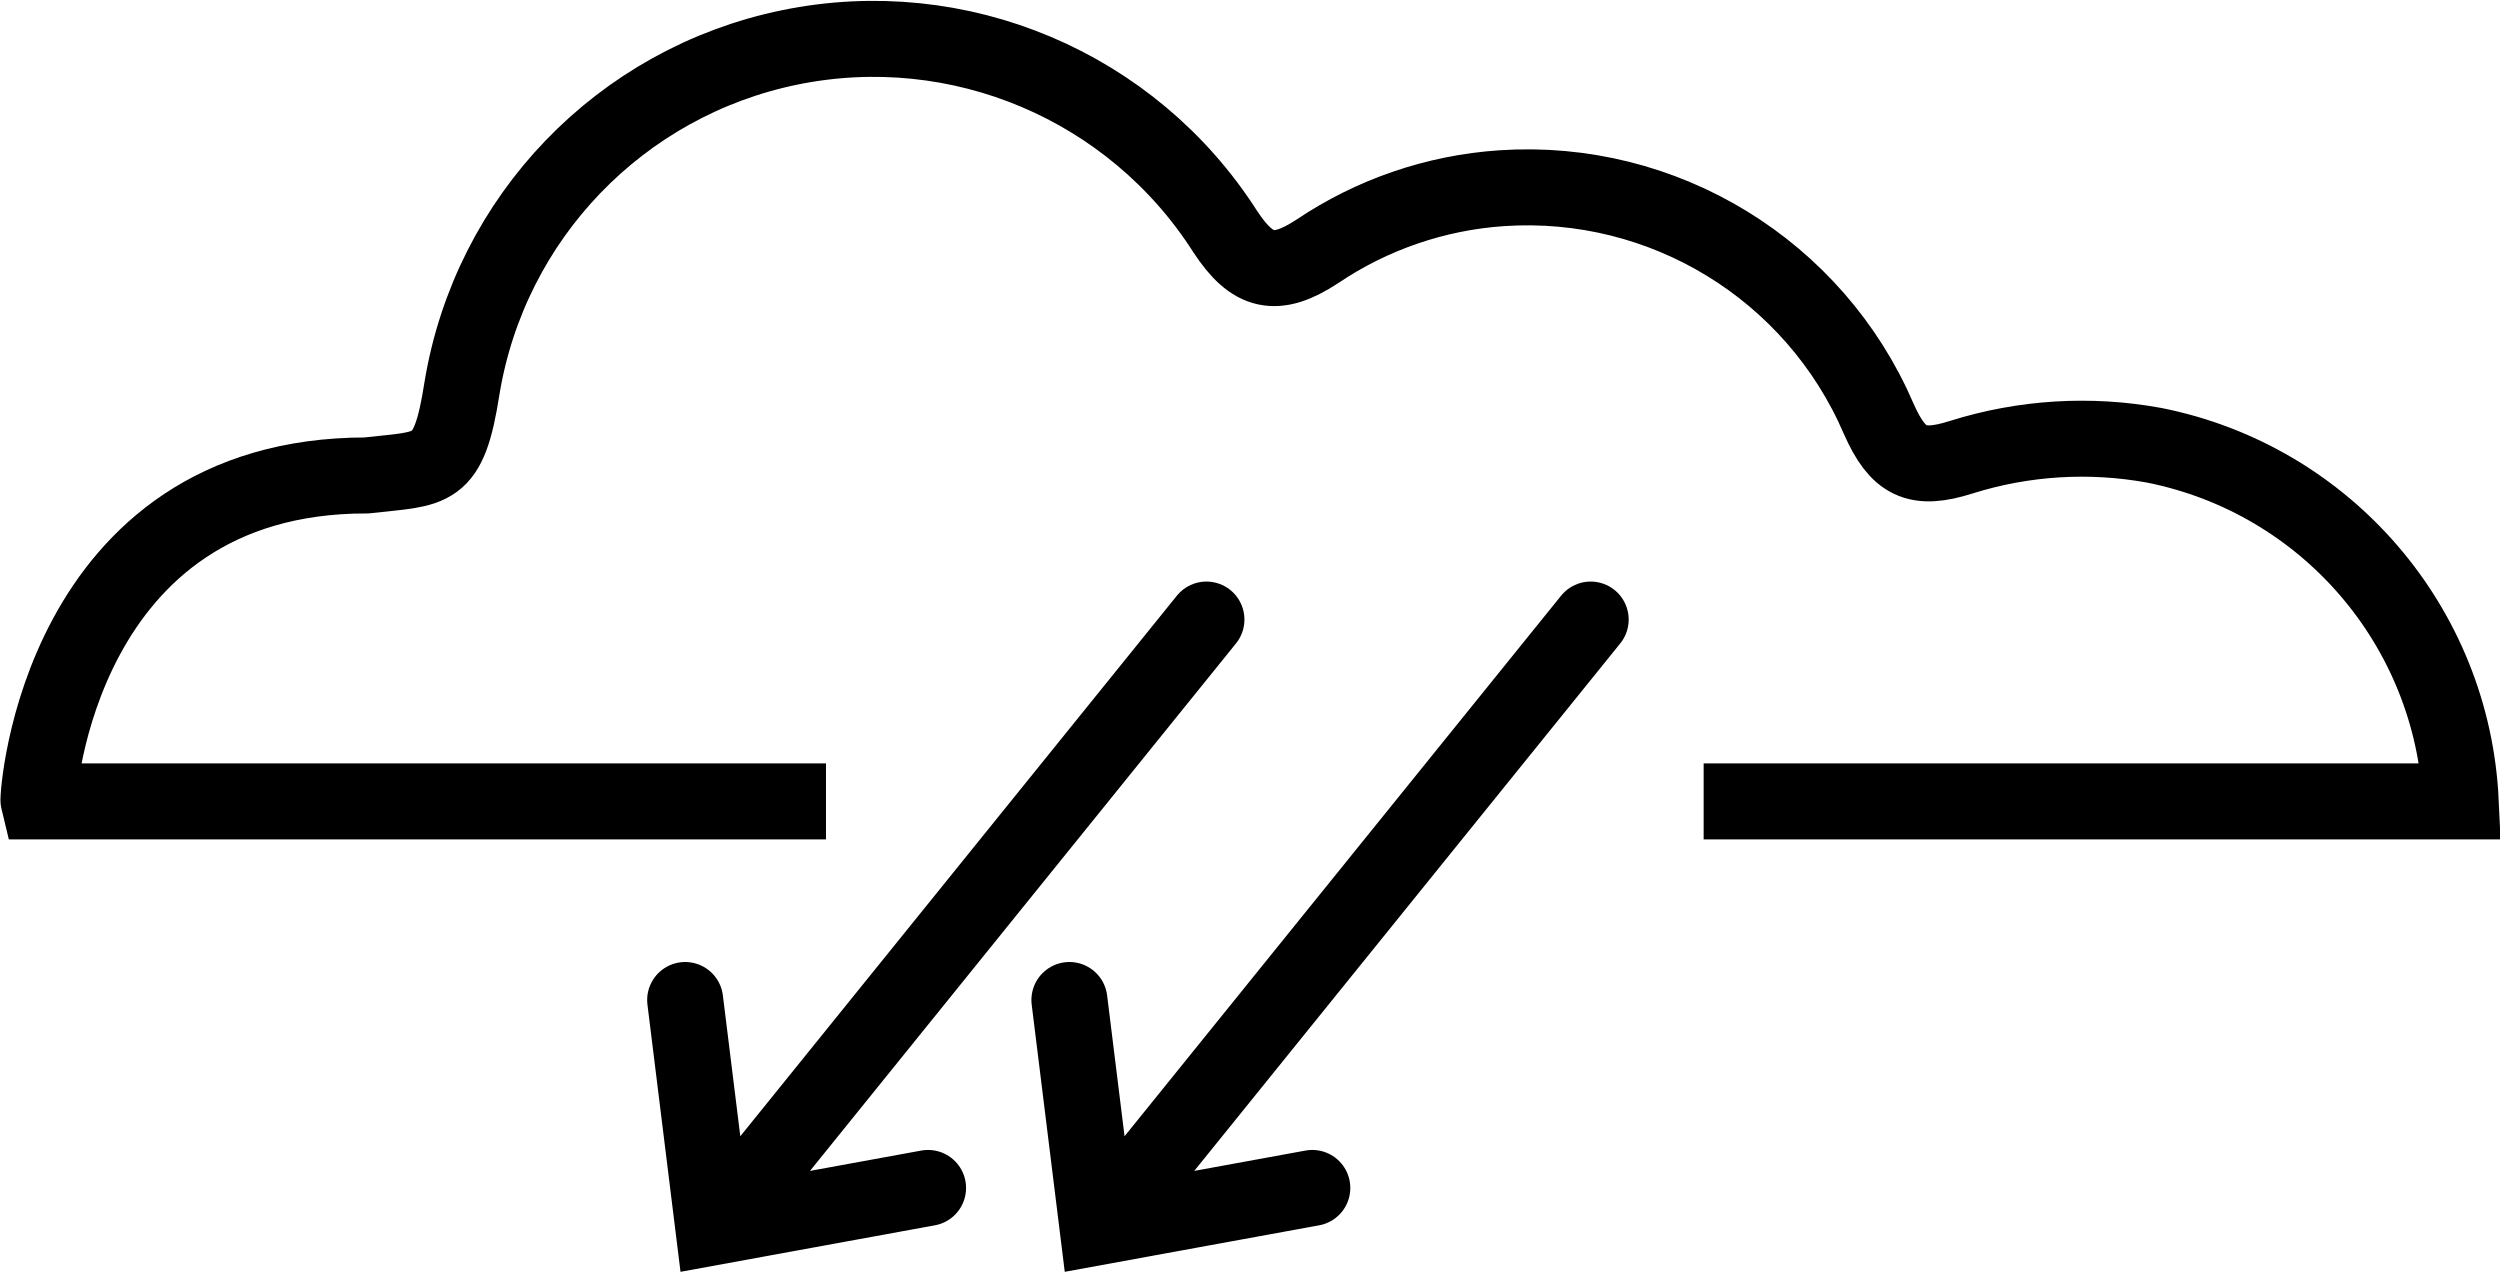
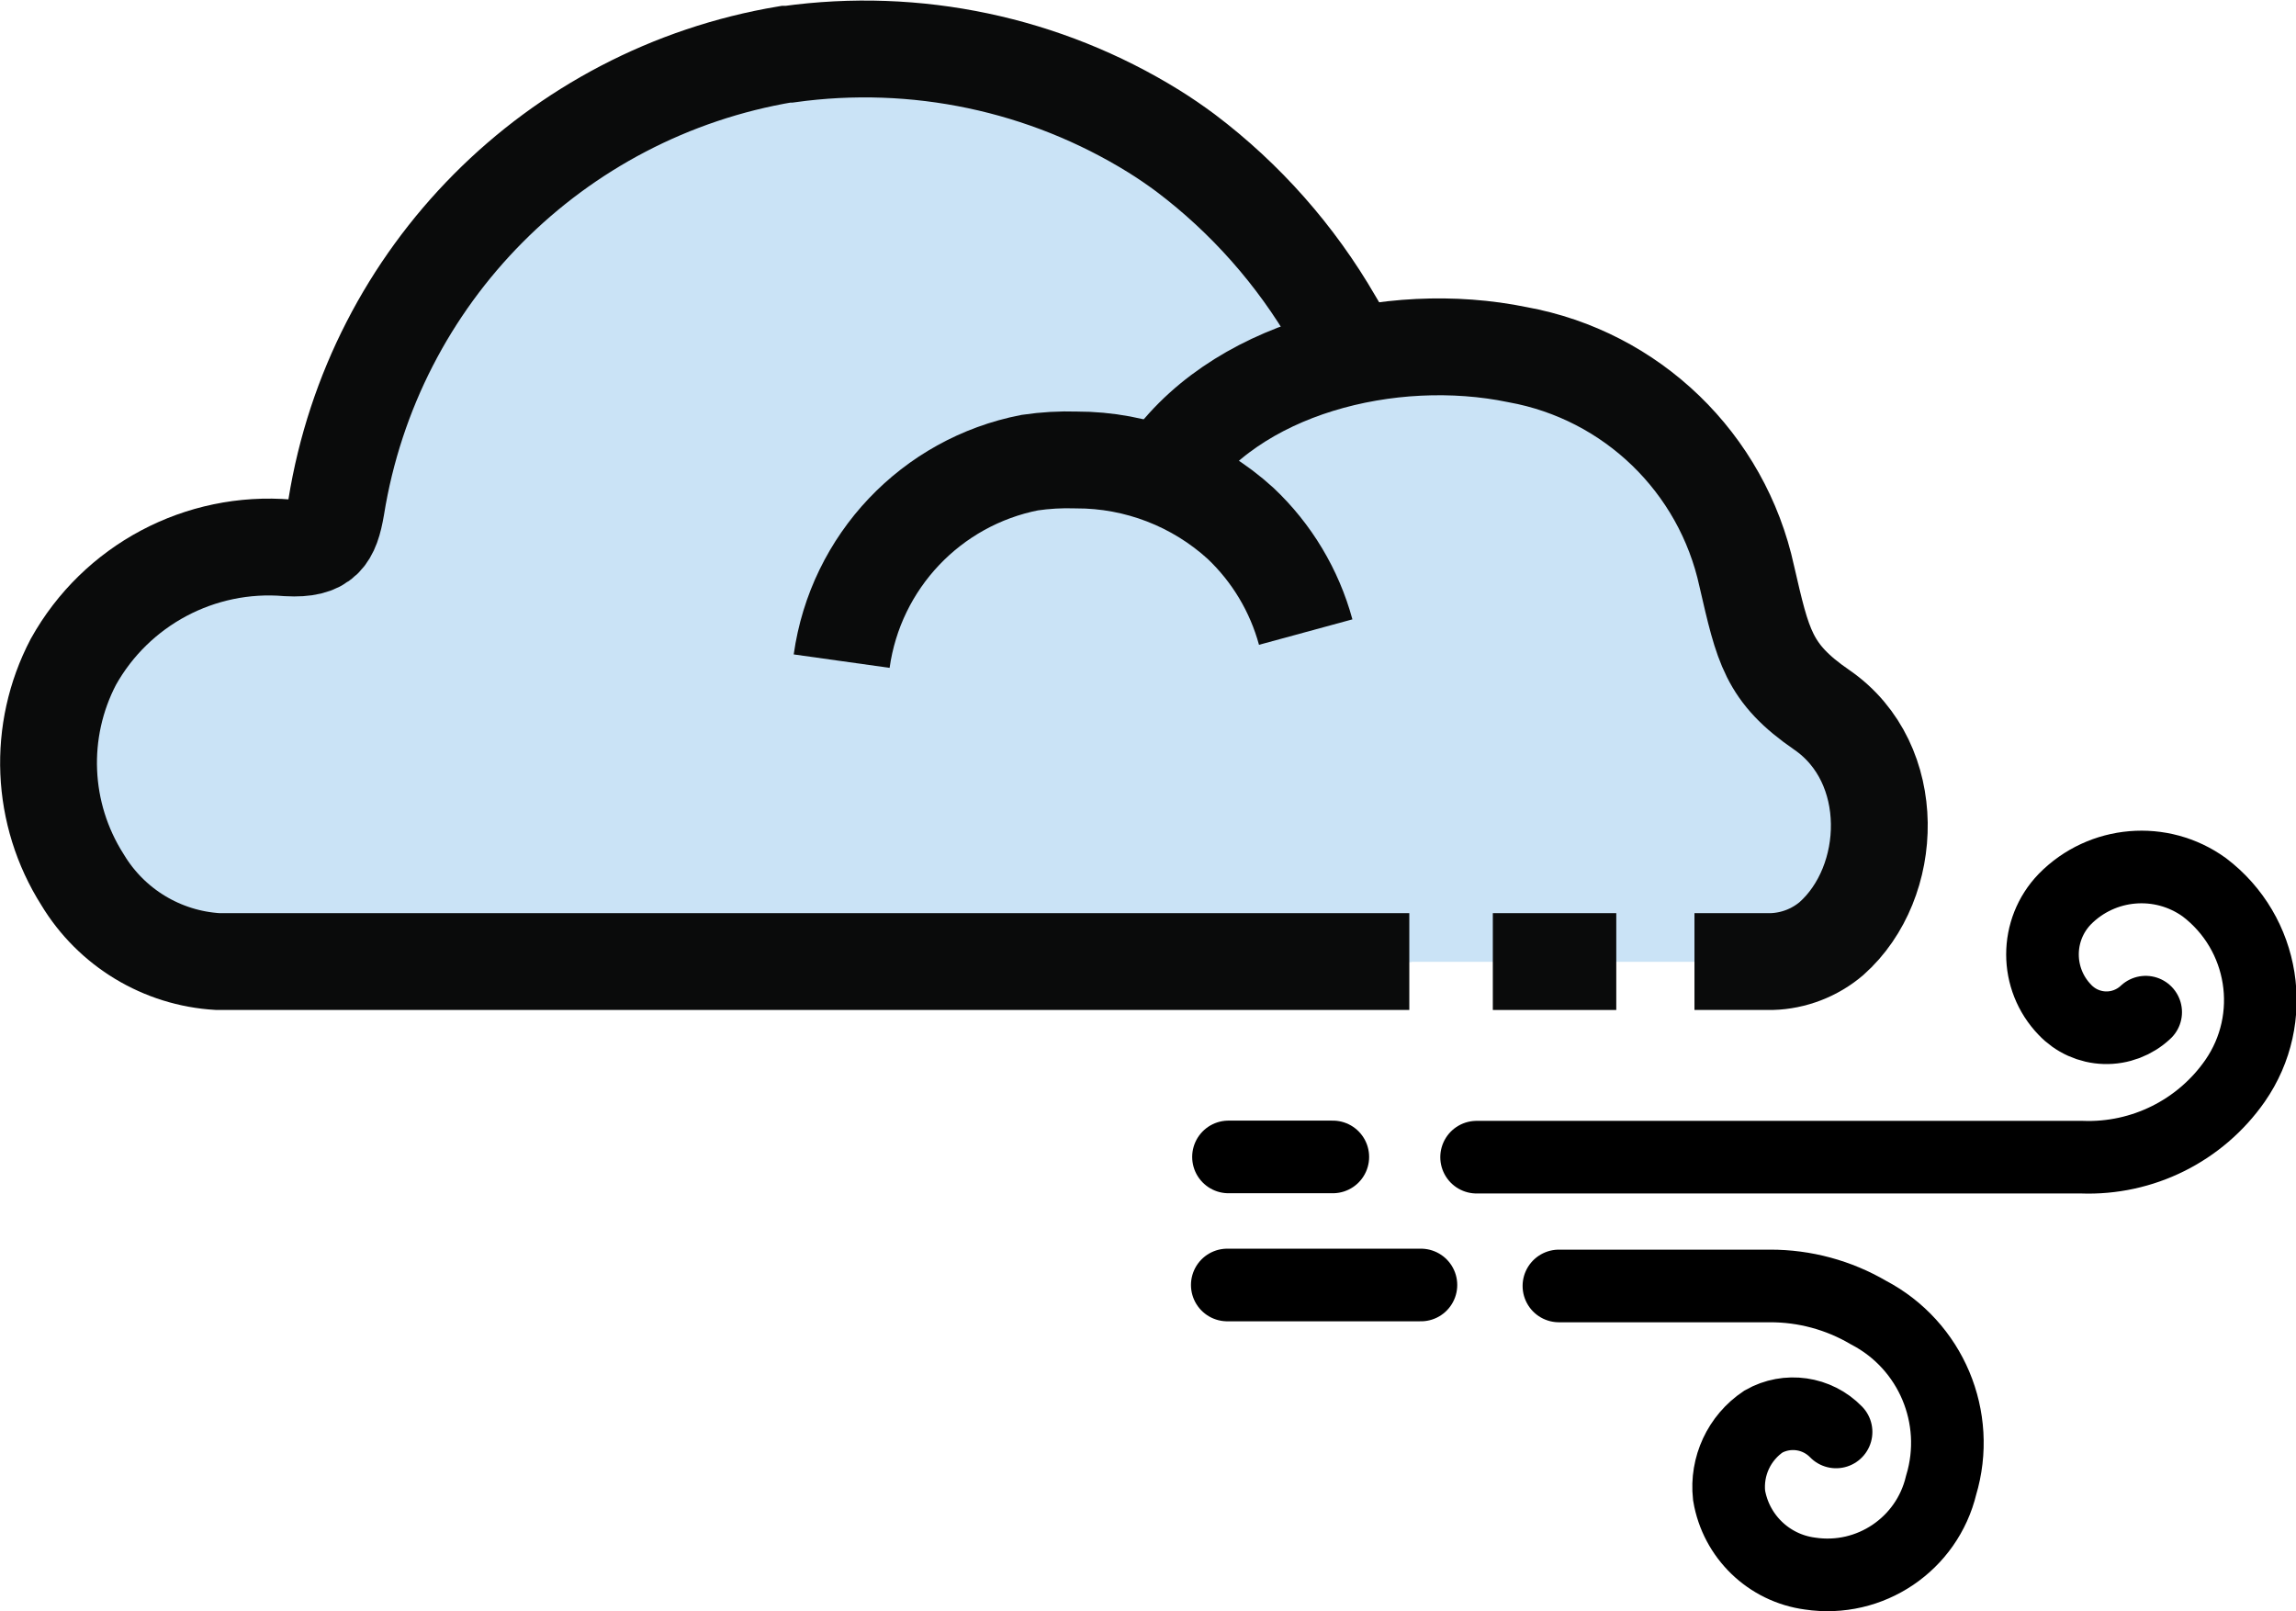
- <svg xmlns="http://www.w3.org/2000/svg" viewBox="0 0 98.7 50.21">
+ <svg xmlns="http://www.w3.org/2000/svg" viewBox="0 0 94.85 66.53">
  <defs>
-     <style>.cls-1{fill:none;stroke:#000;stroke-miterlimit:10;stroke-width:3px;stroke-linecap:round}</style>
+     <style>.cls-1{fill:#cae3f6;}.cls-2,.cls-3{fill:none;stroke-miterlimit:10;}.cls-2{stroke:#000;stroke-linecap:round;stroke-width:3px;}.cls-3{stroke:#0a0b0b;stroke-width:4px;}</style>
  </defs>
  <g id="Layer_2" data-name="Layer 2">
    <g id="Layer_1-2" data-name="Layer 1">
-       <path class="cls-1" d="m47.63 24.46-19.1 23.65M27.05 39.48l1.11 8.97 8.48-1.55M62.8 24.46 43.7 48.11M42.22 39.48l1.11 8.97 8.48-1.55" />
-       <path d="M67.26 31.64h29.89a15.06 15.06 0 0 0-12.1-14.06 15.87 15.87 0 0 0-7.62.47c-1.76.56-2.5.2-3.26-1.52a15.1 15.1 0 0 0-14.88-9.1A14.82 14.82 0 0 0 52 9.93c-1.62 1.06-2.55.86-3.63-.79a16.47 16.47 0 0 0-30.13 6.18c-.53 3.41-1.13 3.15-3.77 3.45-12.16 0-13 12.67-12.95 12.87h31.09" style="fill:none;stroke:#000;stroke-miterlimit:10;stroke-width:3px" />
+       <path class="cls-1" d="M58.31,39.74H9.59a6.88,6.88,0,0,1-5.53-3.4,9,9,0,0,1,8.39-13.79c1.47.07,1.77-.47,2-1.71A22.53,22.53,0,0,1,32.82,2.08l.11,0A22.24,22.24,0,0,1,47.85,5.27c.44.27.88.58,1.31.9a23.18,23.18,0,0,1,6,7l.71,1.21" />
+       <path class="cls-1" d="M35.09,27.27A9.73,9.73,0,0,1,42.78,19a11.72,11.72,0,0,1,1.9-.15,9.88,9.88,0,0,1,6.72,2.64A9.57,9.57,0,0,1,54.07,26" />
+       <path class="cls-1" d="M48.25,19.49c2.82-4.4,9.31-6,14.48-4.95a11.85,11.85,0,0,1,9.38,9.2c.66,2.9.87,4,3.08,5.56,3.14,2.21,2.92,7.15.38,9.48a3.87,3.87,0,0,1-2.44.95H56.28" />
+       <line class="cls-1" x1="61.72" y1="39.73" x2="66.77" y2="39.73" />
+       <path class="cls-2" d="M58.7,53.08c-2.65,0-5.3,0-8,0" />
+       <path class="cls-2" d="M50.75,47.79c1.43,0,2.87,0,4.31,0" />
+       <path class="cls-2" d="M61,47.8q12.51,0,25,0a7.38,7.38,0,0,0,6.33-3.15,5.85,5.85,0,0,0-1.27-8,4.44,4.44,0,0,0-5.76.49,3.29,3.29,0,0,0,0,4.57,2.36,2.36,0,0,0,3.34.1" />
+       <path class="cls-2" d="M75.85,59.15a2.48,2.48,0,0,0-3-.43,3.25,3.25,0,0,0-1.42,3.05A3.91,3.91,0,0,0,74.77,65a4.83,4.83,0,0,0,5.42-3.65,6.07,6.07,0,0,0-3-7.13,8,8,0,0,0-4.07-1.1H64.4" />
+       <path class="cls-3" d="M58.22,39.72H9a7,7,0,0,1-5.59-3.38,9,9,0,0,1-.38-9,9.25,9.25,0,0,1,8.86-4.71c1.48.08,1.79-.46,2-1.69A22.6,22.6,0,0,1,32.47,2.24h.12A22.69,22.69,0,0,1,47.66,5.42q.66.41,1.32.9a23.26,23.26,0,0,1,6.11,6.91l.71,1.2" />
+       <path class="cls-3" d="M34.77,27.31a9.73,9.73,0,0,1,7.77-8.2A10.79,10.79,0,0,1,44.46,19a10.05,10.05,0,0,1,6.79,2.62,9.68,9.68,0,0,1,2.69,4.49" />
+       <path class="cls-3" d="M48.06,19.57c2.85-4.38,9.4-6,14.63-4.92a11.85,11.85,0,0,1,9.47,9.15c.67,2.89.88,4,3.11,5.53,3.18,2.2,3,7.12.39,9.44a4,4,0,0,1-2.47.95H70" />
+       <line class="cls-3" x1="61.67" y1="39.72" x2="66.77" y2="39.72" />
    </g>
  </g>
</svg>
